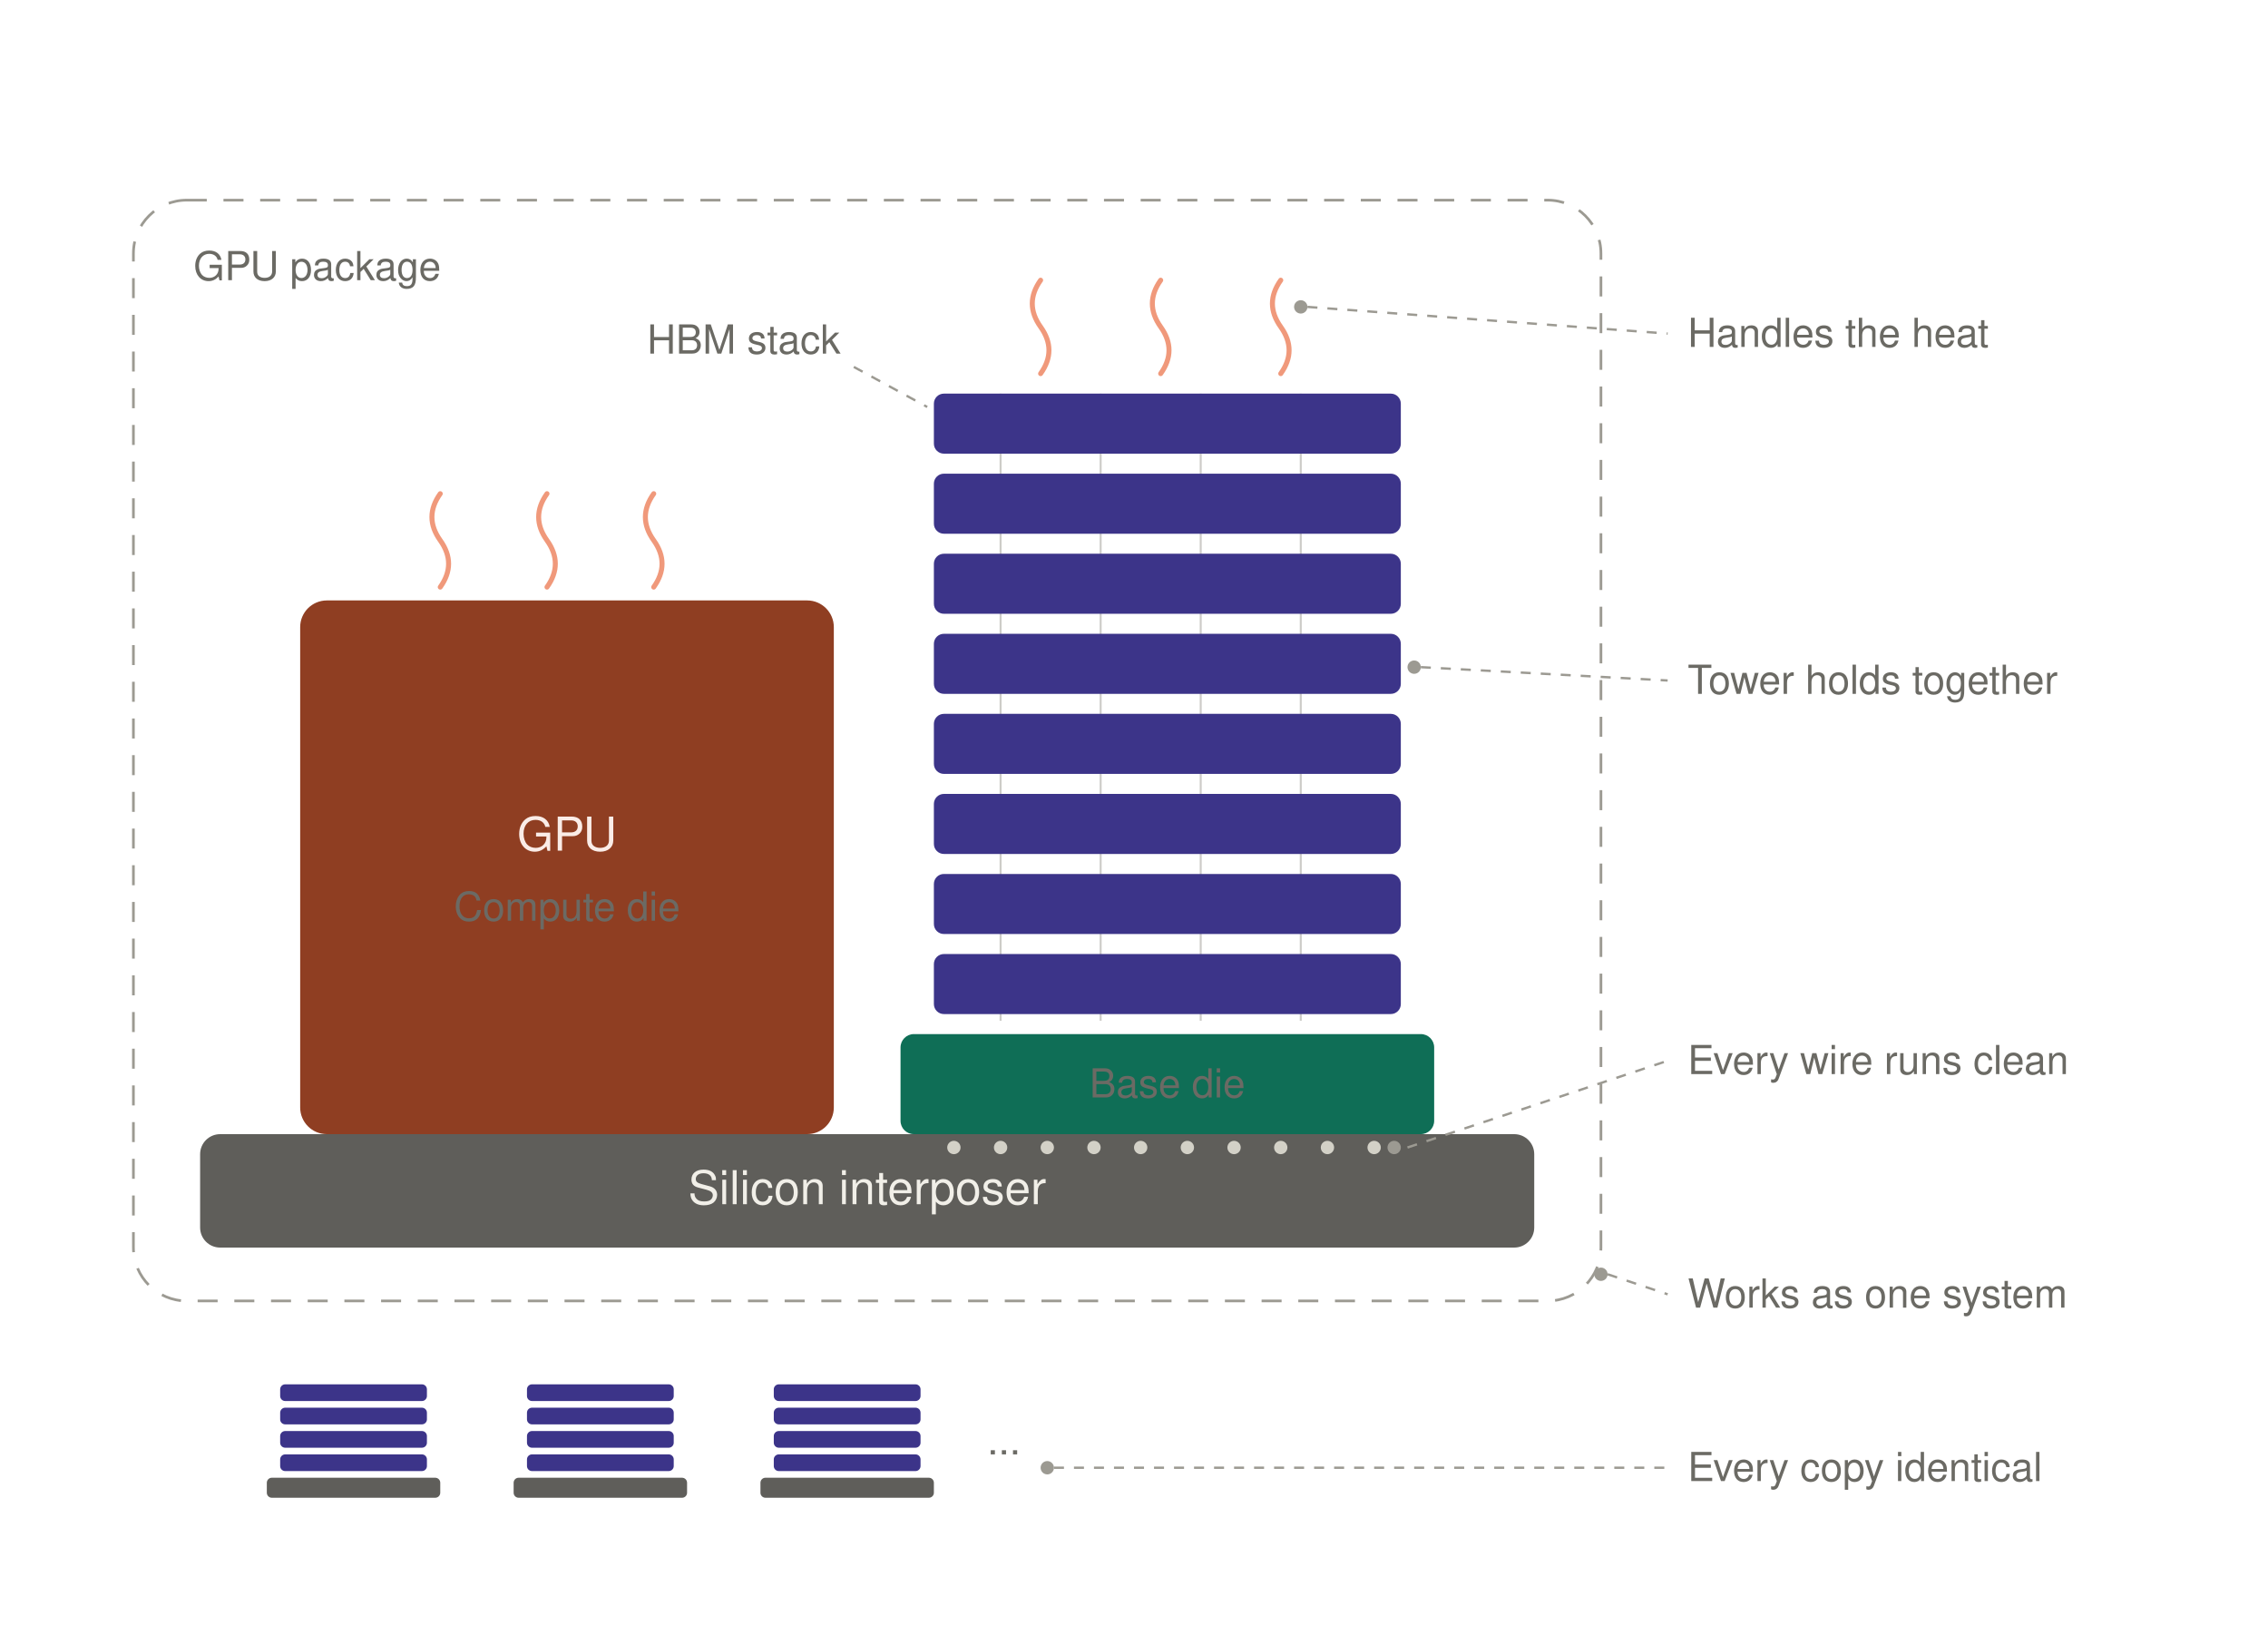
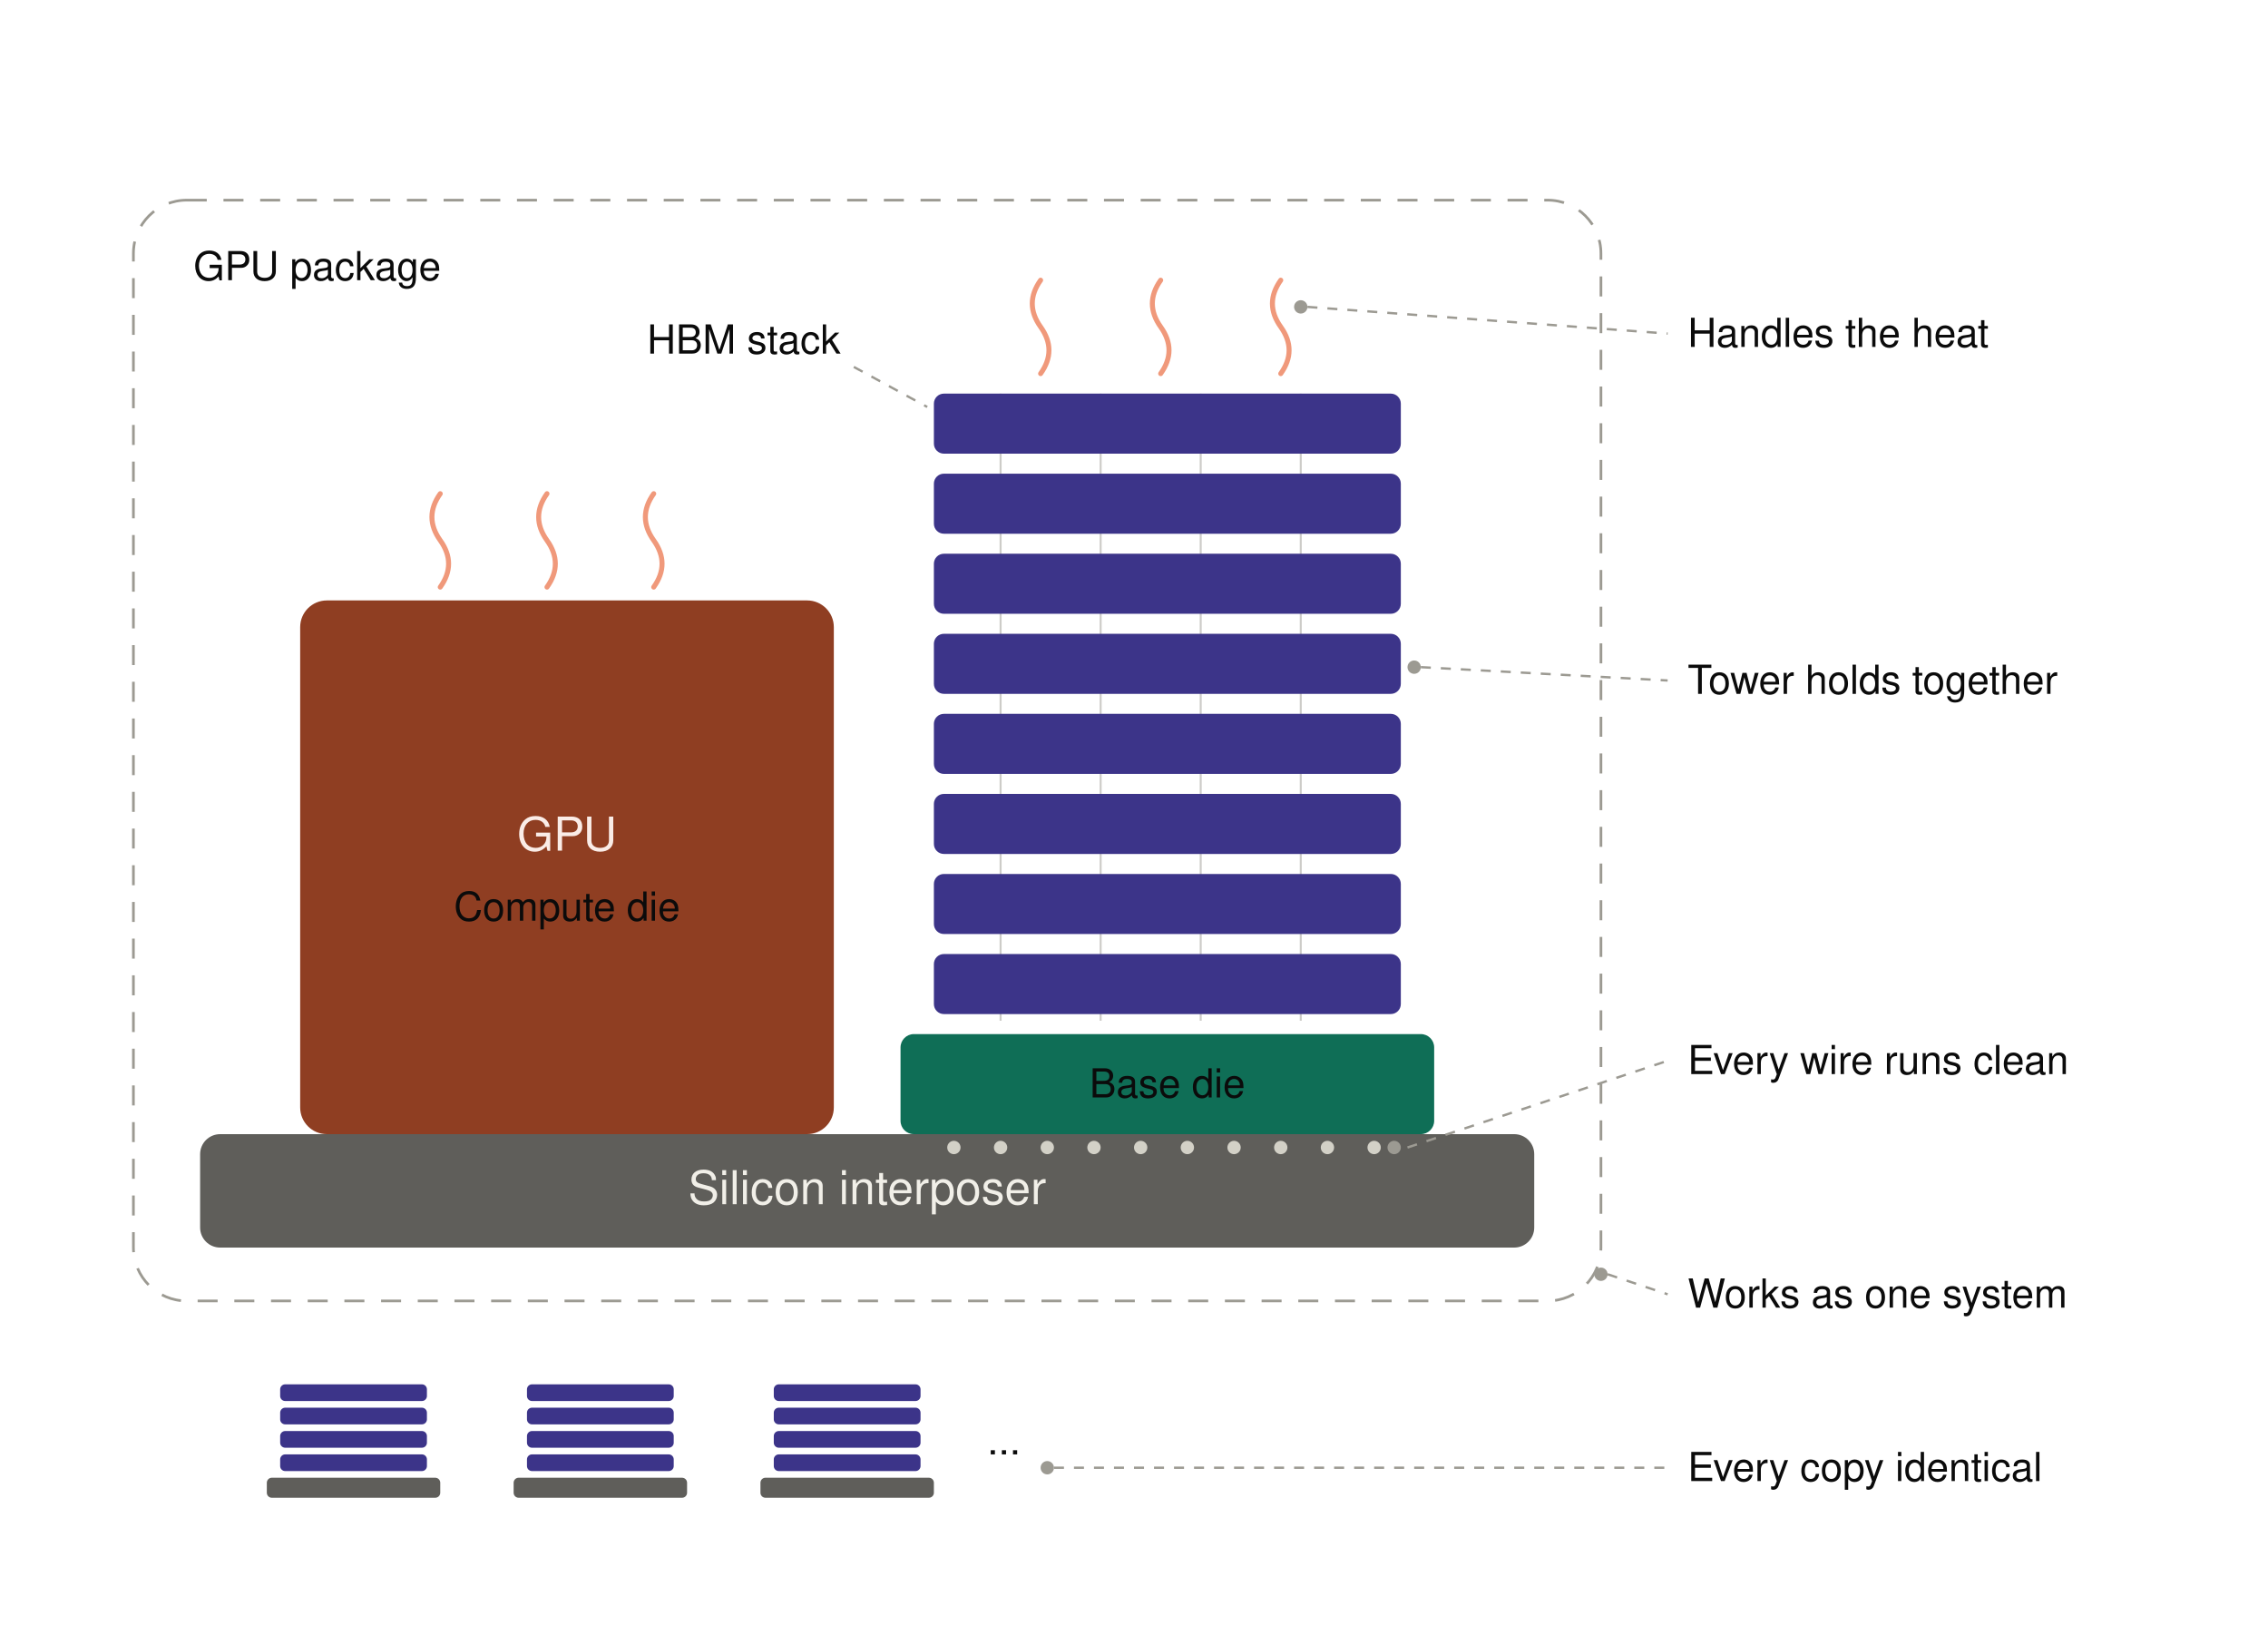
<svg xmlns="http://www.w3.org/2000/svg" width="680" height="490" viewBox="0 0 680 490" role="img">
  <style>
    text { font-family: -apple-system, "Segoe UI", Helvetica, Arial, sans-serif; }
    .t14 { font-size: 14px; font-weight: 500; }
-     .t12 { font-size: 12px; font-weight: 400; fill: #6b6a64; }
+     .t12 { font-size: 12px; font-weight: 400; fill: #0B0B0B; }
    .leader { stroke: #9c9a92; stroke-width: 0.7; stroke-dasharray: 3 3; fill: none; }
  </style>
  <rect x="40" y="60" width="440" height="330" rx="16" fill="none" stroke="#9c9a92" stroke-width="0.8" stroke-dasharray="6 5" />
  <text class="t12" x="58" y="84">GPU package</text>
  <rect x="60" y="340" width="400" height="34" rx="6" fill="#5F5E5A" />
  <text class="t14" x="260" y="361" text-anchor="middle" fill="#F1EFE8">Silicon interposer</text>
  <rect x="90" y="180" width="160" height="160" rx="8" fill="#8F3E22" />
  <text class="t14" x="170" y="255" text-anchor="middle" fill="#FAECE7">GPU</text>
  <text class="t12" x="170" y="276" text-anchor="middle" fill="#F5C4B3">Compute die</text>
  <rect x="270" y="310" width="160" height="30" rx="4" fill="#0F6E56" />
  <text class="t12" x="350" y="329" text-anchor="middle" fill="#E1F5EE">Base die</text>
  <line x1="300" y1="118" x2="300" y2="306" stroke="#9c9a92" stroke-width="0.6" opacity="0.5" />
  <line x1="330" y1="118" x2="330" y2="306" stroke="#9c9a92" stroke-width="0.6" opacity="0.5" />
  <line x1="360" y1="118" x2="360" y2="306" stroke="#9c9a92" stroke-width="0.6" opacity="0.5" />
  <line x1="390" y1="118" x2="390" y2="306" stroke="#9c9a92" stroke-width="0.6" opacity="0.5" />
  <rect x="280" y="286" width="140" height="18" rx="3" fill="#3C3489" />
  <rect x="280" y="262" width="140" height="18" rx="3" fill="#3C3489" />
  <rect x="280" y="238" width="140" height="18" rx="3" fill="#3C3489" />
  <rect x="280" y="214" width="140" height="18" rx="3" fill="#3C3489" />
  <rect x="280" y="190" width="140" height="18" rx="3" fill="#3C3489" />
  <rect x="280" y="166" width="140" height="18" rx="3" fill="#3C3489" />
  <rect x="280" y="142" width="140" height="18" rx="3" fill="#3C3489" />
  <rect x="280" y="118" width="140" height="18" rx="3" fill="#3C3489" />
  <circle cx="286" cy="344" r="2" fill="#D3D1C7" />
  <circle cx="300" cy="344" r="2" fill="#D3D1C7" />
  <circle cx="314" cy="344" r="2" fill="#D3D1C7" />
  <circle cx="328" cy="344" r="2" fill="#D3D1C7" />
  <circle cx="342" cy="344" r="2" fill="#D3D1C7" />
  <circle cx="356" cy="344" r="2" fill="#D3D1C7" />
  <circle cx="370" cy="344" r="2" fill="#D3D1C7" />
  <circle cx="384" cy="344" r="2" fill="#D3D1C7" />
  <circle cx="398" cy="344" r="2" fill="#D3D1C7" />
  <circle cx="412" cy="344" r="2" fill="#D3D1C7" />
  <path d="M132 176 q5 -7 0 -14 q-5 -7 0 -14" fill="none" stroke="#F0997B" stroke-width="1.5" stroke-linecap="round" />
  <path d="M164 176 q5 -7 0 -14 q-5 -7 0 -14" fill="none" stroke="#F0997B" stroke-width="1.5" stroke-linecap="round" />
  <path d="M196 176 q5 -7 0 -14 q-5 -7 0 -14" fill="none" stroke="#F0997B" stroke-width="1.5" stroke-linecap="round" />
  <path d="M312 112 q5 -7 0 -14 q-5 -7 0 -14" fill="none" stroke="#F0997B" stroke-width="1.5" stroke-linecap="round" />
  <path d="M348 112 q5 -7 0 -14 q-5 -7 0 -14" fill="none" stroke="#F0997B" stroke-width="1.5" stroke-linecap="round" />
  <path d="M384 112 q5 -7 0 -14 q-5 -7 0 -14" fill="none" stroke="#F0997B" stroke-width="1.5" stroke-linecap="round" />
  <text class="t12" x="252" y="106" text-anchor="end">HBM stack</text>
  <line class="leader" x1="256" y1="110" x2="278" y2="122" />
  <circle cx="390" cy="92" r="2" fill="#9c9a92" />
  <line class="leader" x1="392" y1="92" x2="500" y2="100" />
  <text class="t12" x="506" y="104">Handles the heat</text>
  <circle cx="424" cy="200" r="2" fill="#9c9a92" />
  <line class="leader" x1="426" y1="200" x2="500" y2="204" />
  <text class="t12" x="506" y="208">Tower holds together</text>
  <circle cx="418" cy="344" r="2" fill="#9c9a92" />
  <line class="leader" x1="422" y1="344" x2="500" y2="318" />
  <text class="t12" x="506" y="322">Every wire runs clean</text>
  <circle cx="480" cy="382" r="2" fill="#9c9a92" />
  <line class="leader" x1="482" y1="382" x2="500" y2="388" />
  <text class="t12" x="506" y="392">Works as one system</text>
  <rect x="84" y="415" width="44" height="5" rx="1.5" fill="#3C3489" />
  <rect x="84" y="422" width="44" height="5" rx="1.5" fill="#3C3489" />
  <rect x="84" y="429" width="44" height="5" rx="1.5" fill="#3C3489" />
  <rect x="84" y="436" width="44" height="5" rx="1.5" fill="#3C3489" />
  <rect x="80" y="443" width="52" height="6" rx="1.5" fill="#5F5E5A" />
  <rect x="158" y="415" width="44" height="5" rx="1.5" fill="#3C3489" />
  <rect x="158" y="422" width="44" height="5" rx="1.5" fill="#3C3489" />
  <rect x="158" y="429" width="44" height="5" rx="1.5" fill="#3C3489" />
  <rect x="158" y="436" width="44" height="5" rx="1.5" fill="#3C3489" />
  <rect x="154" y="443" width="52" height="6" rx="1.5" fill="#5F5E5A" />
  <rect x="232" y="415" width="44" height="5" rx="1.5" fill="#3C3489" />
  <rect x="232" y="422" width="44" height="5" rx="1.5" fill="#3C3489" />
  <rect x="232" y="429" width="44" height="5" rx="1.5" fill="#3C3489" />
  <rect x="232" y="436" width="44" height="5" rx="1.5" fill="#3C3489" />
  <rect x="228" y="443" width="52" height="6" rx="1.5" fill="#5F5E5A" />
  <text class="t12" x="296" y="436">...</text>
  <circle cx="314" cy="440" r="2" fill="#9c9a92" />
  <line class="leader" x1="316" y1="440" x2="500" y2="440" />
  <text class="t12" x="506" y="444">Every copy identical</text>
</svg>
